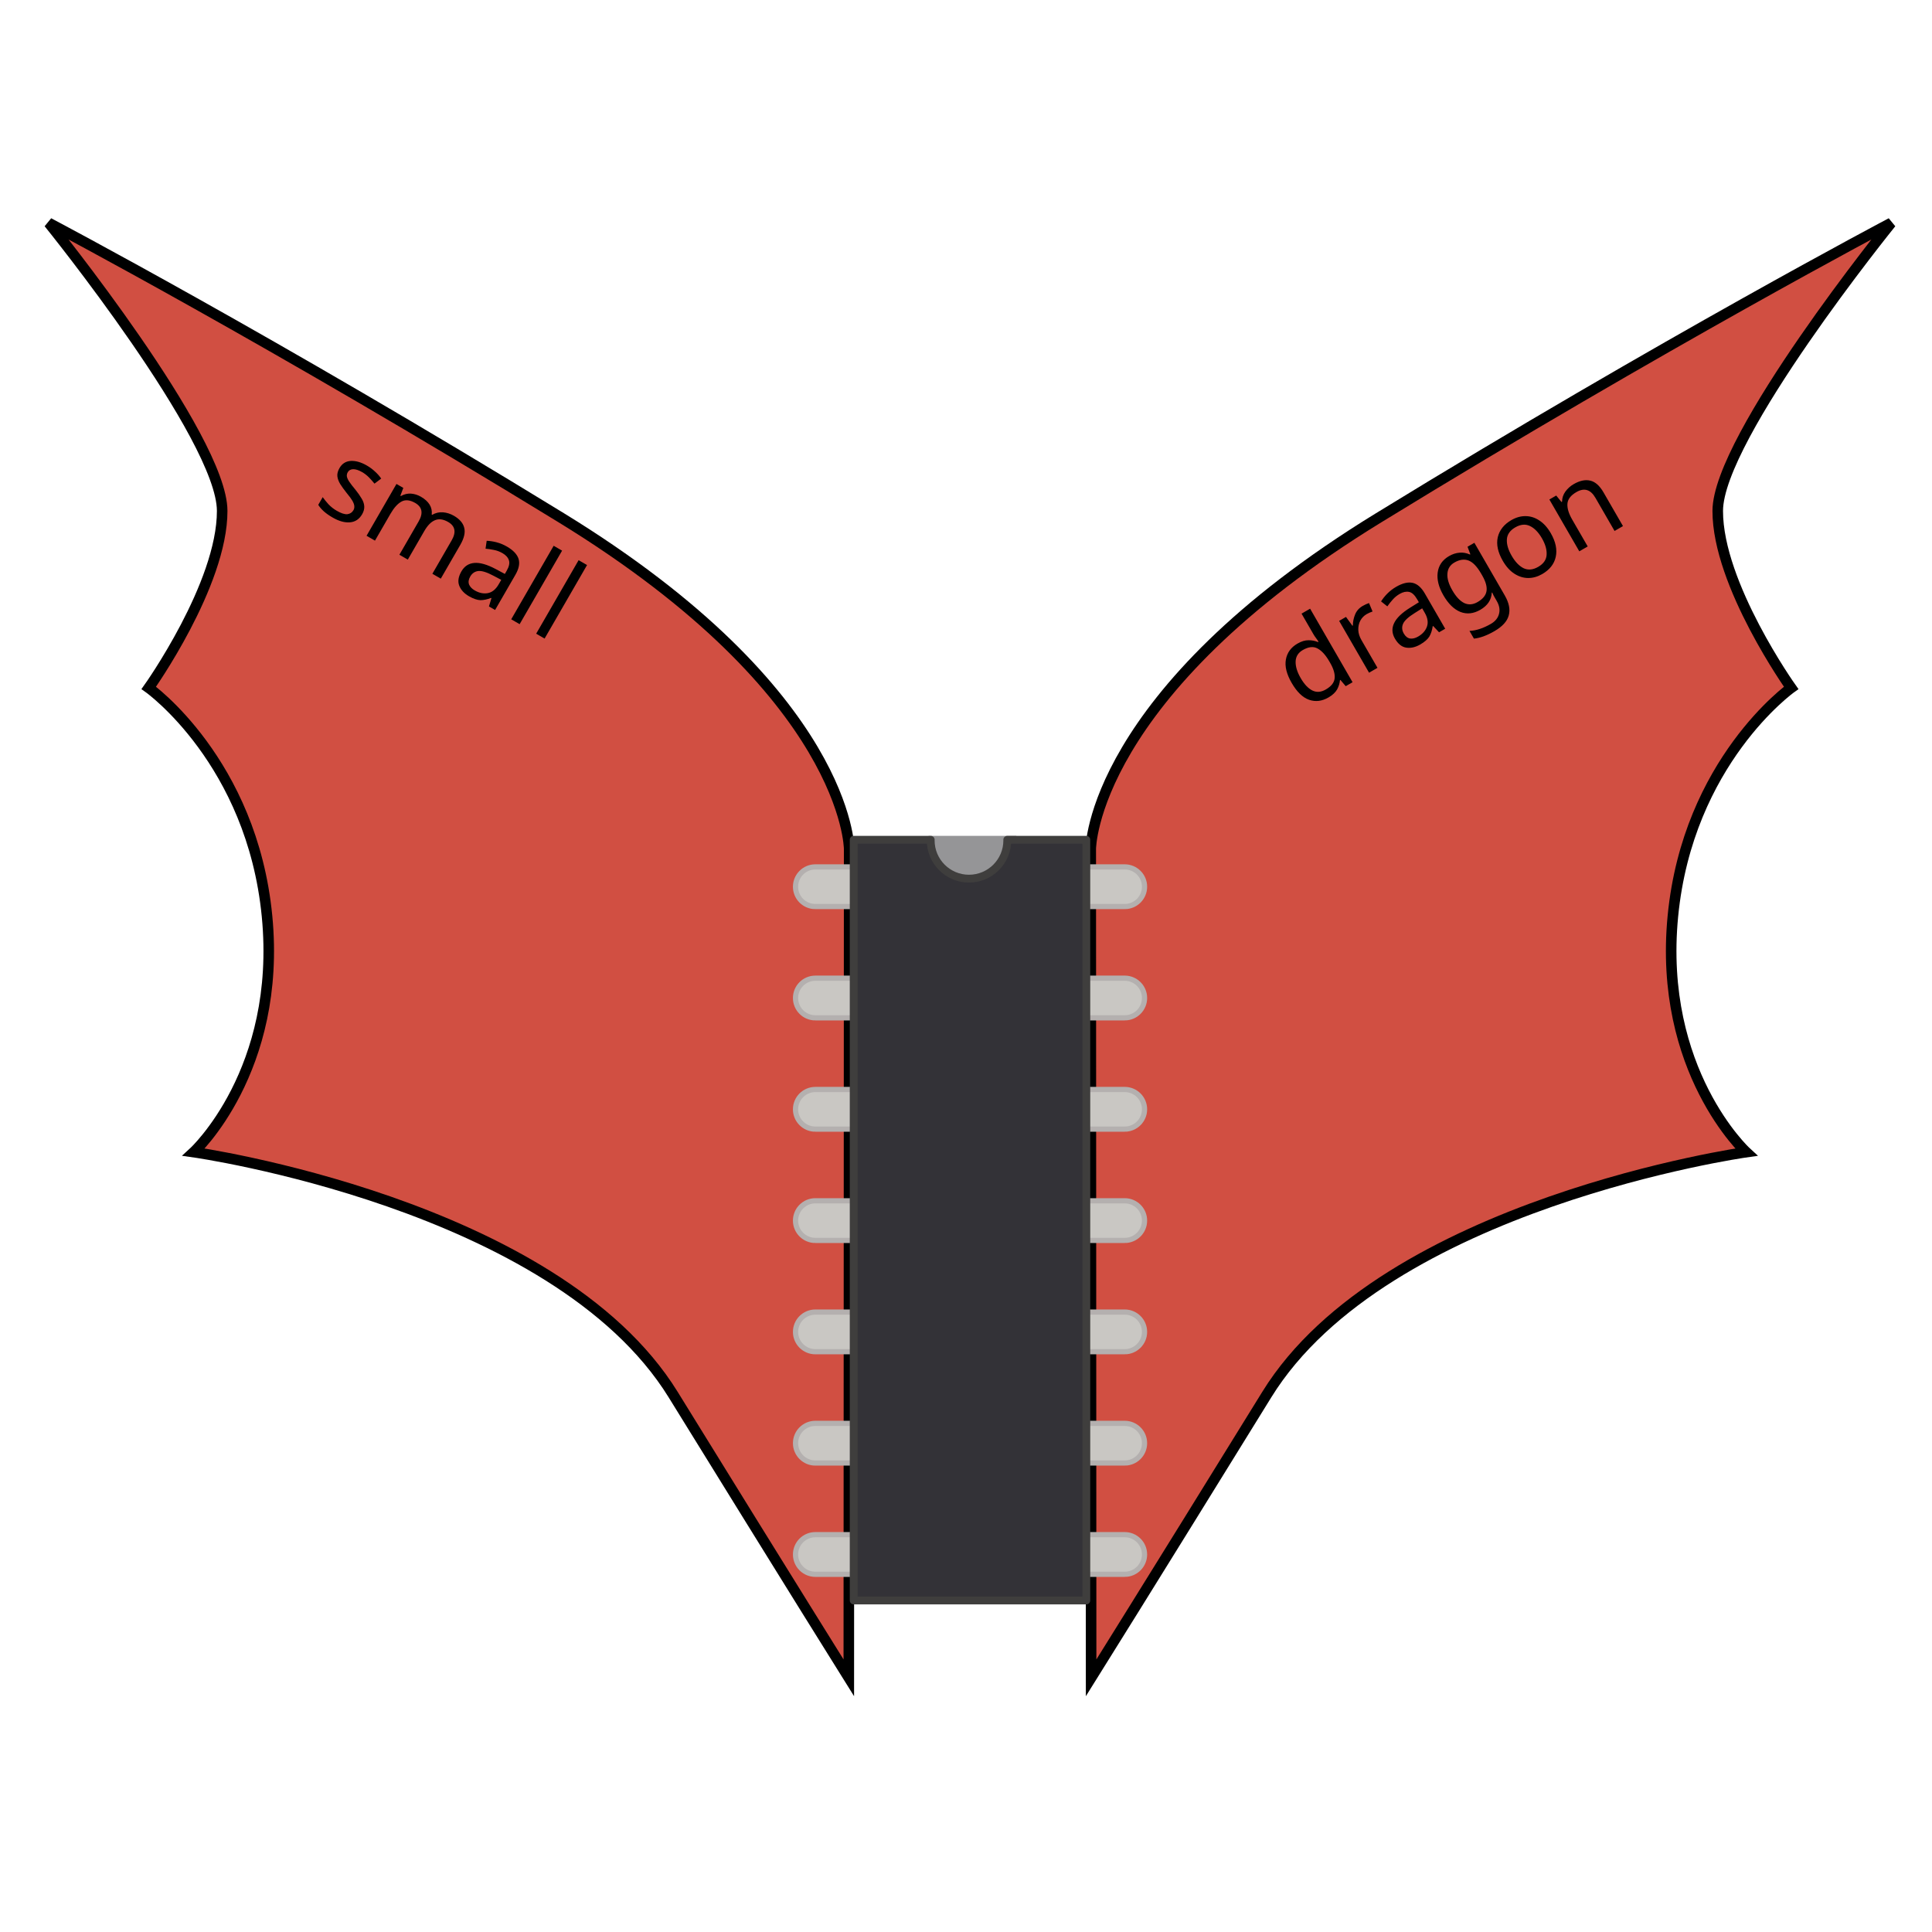
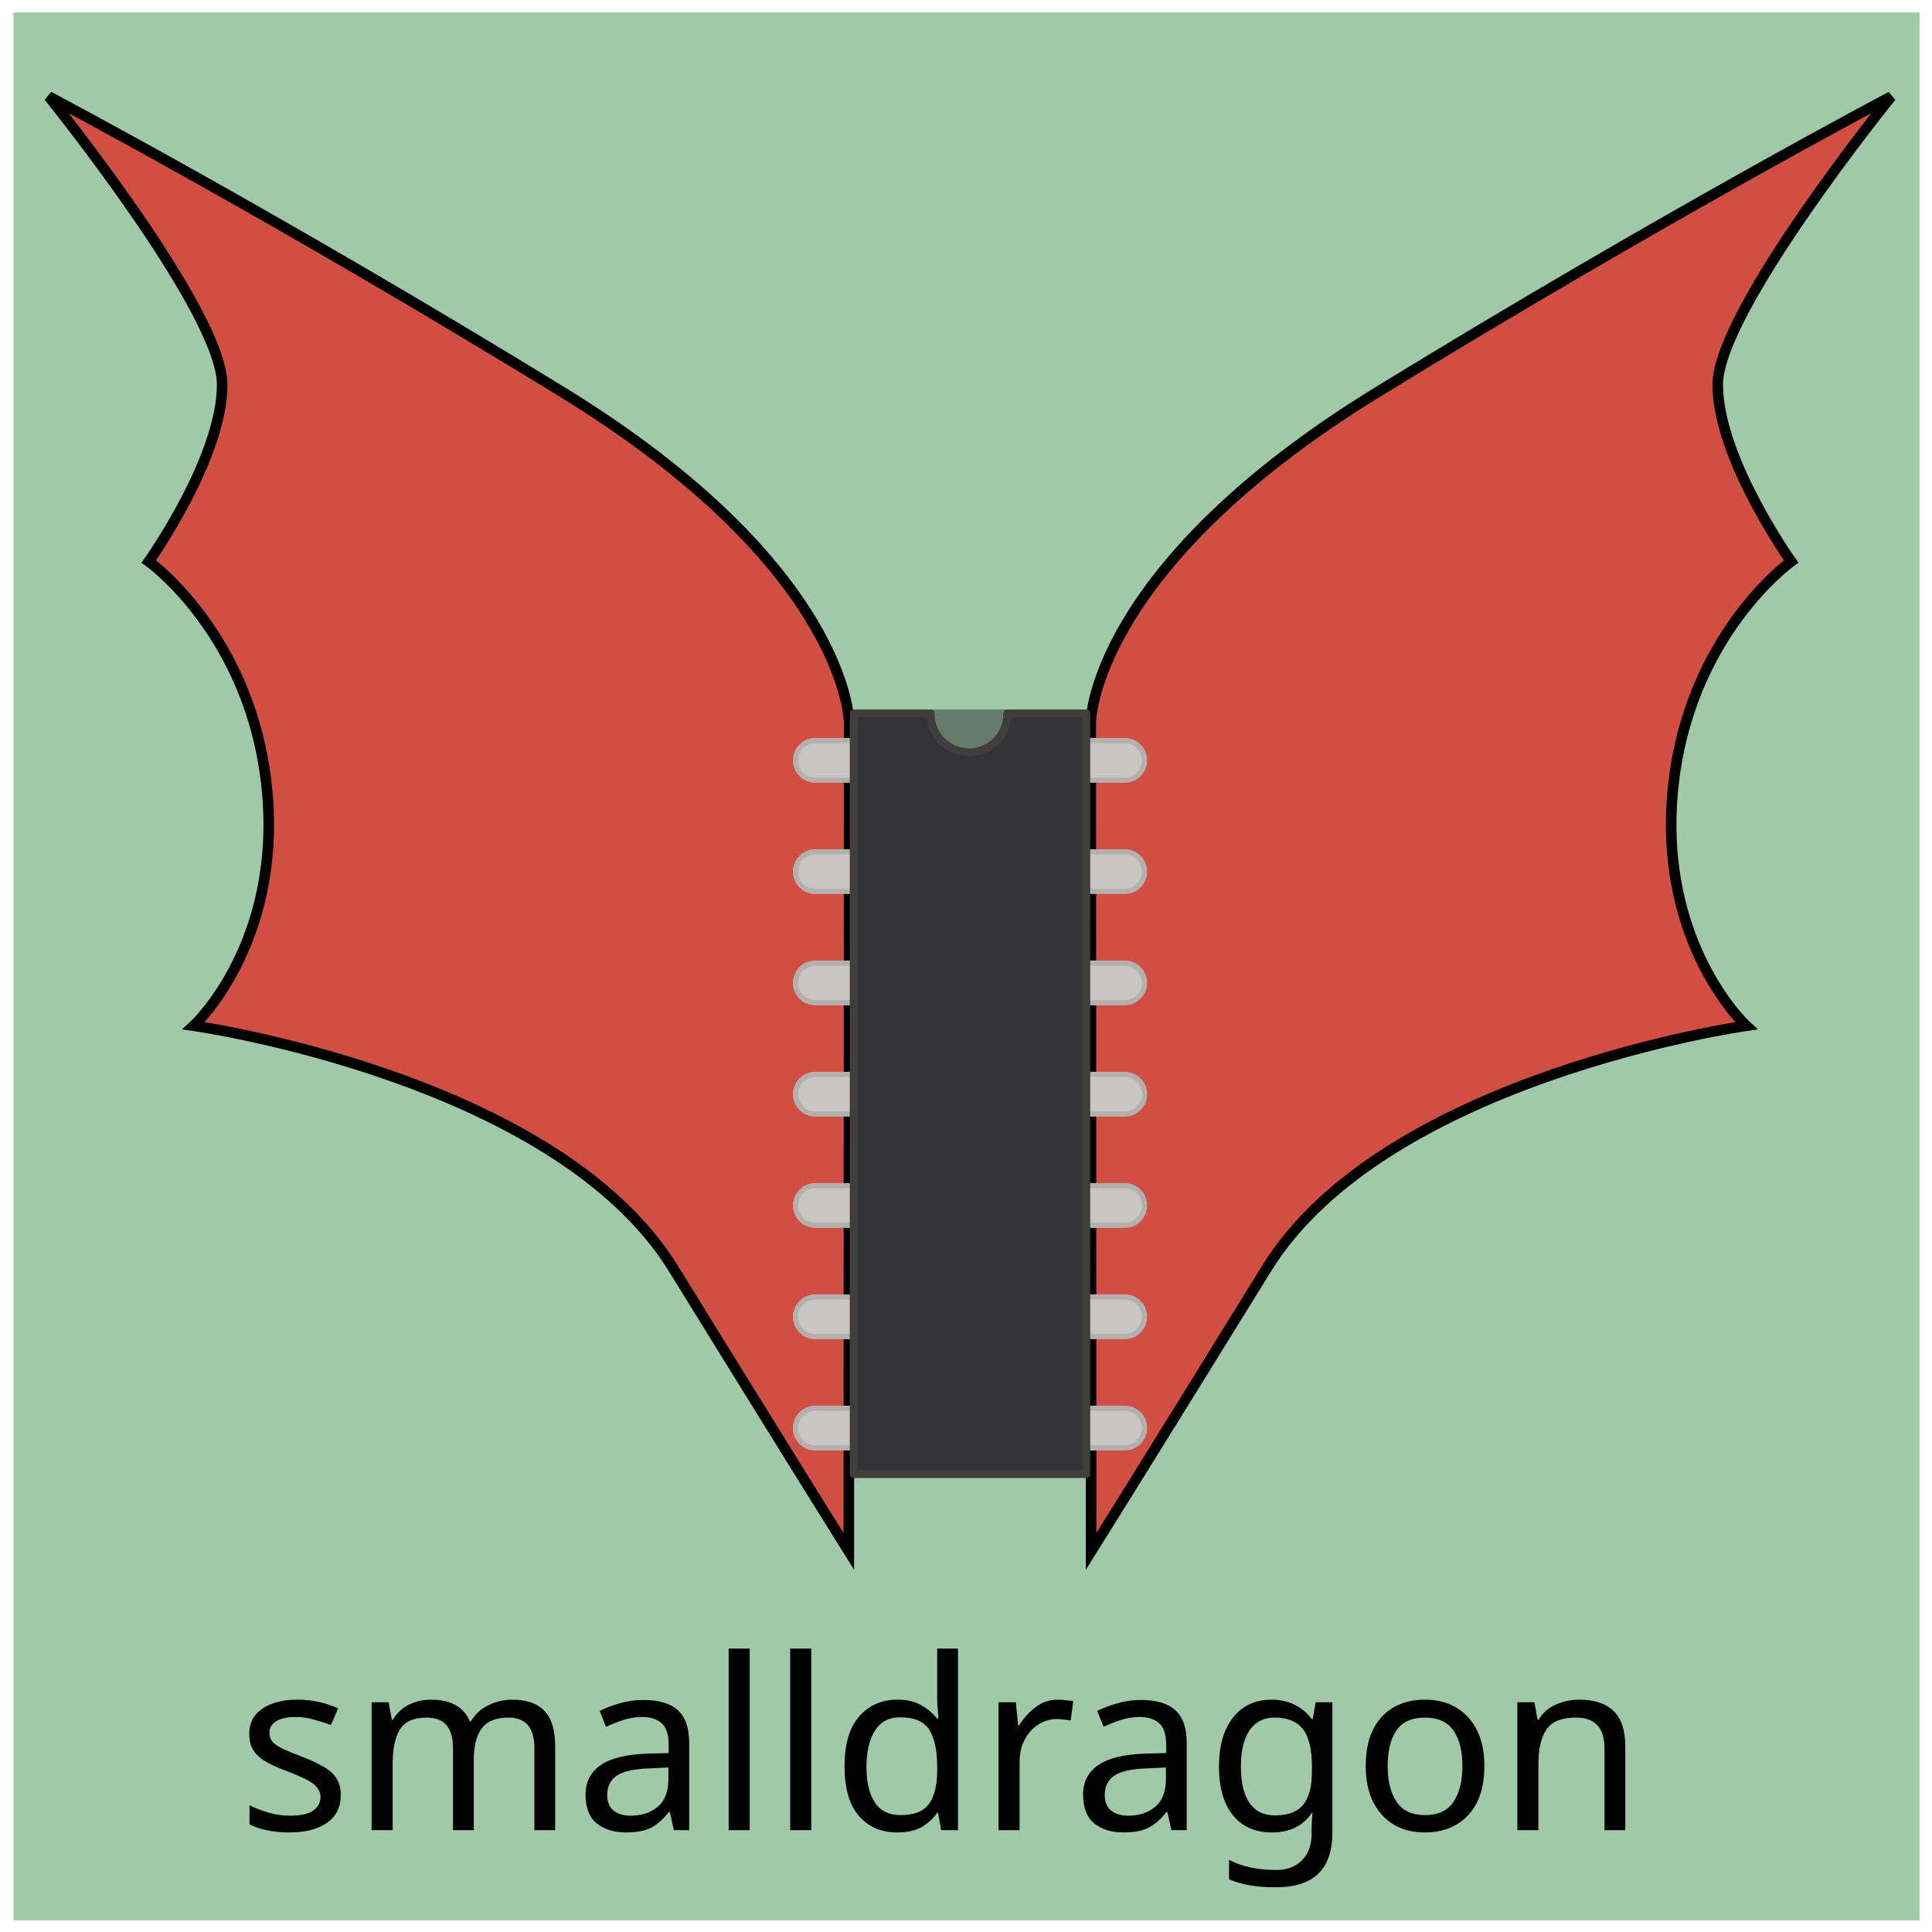
<svg xmlns="http://www.w3.org/2000/svg" id="svg8" version="1.1" viewBox="0 0 200 200" height="200mm" width="200mm">
  <defs id="defs2" />
  <g id="layer3" />
  <g id="layer7" style="display:inline">
-     <path id="path4520-3" d="m 112.914,87.881 c 0,0 0.025,-16.022 29.809,-34.285 29.784,-18.264 53.052,-30.518 53.052,-30.518 0,0 -17.943,22.181 -17.955,29.81 -0.012,7.629 7.601,18.323 7.601,18.323 0,0 -10.693,7.613 -12.244,23.632 -1.551,16.019 7.591,24.426 7.591,24.426 0,0 -37.393,5.282 -49.631,25.099 -12.238,19.817 -18.185,29.322 -18.185,29.322 z" style="display:inline;fill:#d14f42;fill-opacity:1;stroke:#000000;stroke-width:1.092;stroke-linecap:butt;stroke-linejoin:miter;stroke-miterlimit:4;stroke-dasharray:none;stroke-opacity:1" />
-     <path id="path4520-3-9" d="m 87.905,87.881 c 0,0 -0.025,-16.022 -29.809,-34.285 C 28.313,35.332 5.045,23.077 5.045,23.077 c 0,0 17.943,22.181 17.955,29.81 0.012,7.629 -7.601,18.323 -7.601,18.323 0,0 10.693,7.613 12.244,23.632 1.551,16.019 -7.591,24.426 -7.591,24.426 0,0 37.393,5.282 49.631,25.099 12.238,19.817 18.185,29.322 18.185,29.322 z" style="display:inline;fill:#d14f42;fill-opacity:1;stroke:#000000;stroke-width:1.092;stroke-linecap:butt;stroke-linejoin:miter;stroke-miterlimit:4;stroke-dasharray:none;stroke-opacity:1" />
+     <rect style="opacity:1;fill:#9fc9a7;fill-opacity:1;stroke:none;stroke-width:0.659;stroke-linecap:butt;stroke-linejoin:round;stroke-miterlimit:4;stroke-dasharray:none;stroke-dashoffset:0;stroke-opacity:1" id="rect854" width="197.307" height="197.507" x="1.402" y="1.285" />
  </g>
  <g id="layer4" style="display:inline">
-     <g transform="matrix(0,0.4147284,-0.4147284,0,121.287,84.47171)" id="layer3-5">
+     <path id="path4520-3" d="m 112.914,74.797 c 0,0 0.025,-16.022 29.809,-34.285 29.784,-18.264 53.052,-30.518 53.052,-30.518 0,0 -17.943,22.181 -17.955,29.81 -0.012,7.629 7.601,18.323 7.601,18.323 0,0 -10.693,7.613 -12.244,23.632 -1.551,16.019 7.591,24.426 7.591,24.426 0,0 -37.393,5.282 -49.631,25.099 -12.238,19.817 -18.185,29.322 -18.185,29.322 z" style="display:inline;fill:#d14f42;fill-opacity:1;stroke:#000000;stroke-width:1.092;stroke-linecap:butt;stroke-linejoin:miter;stroke-miterlimit:4;stroke-dasharray:none;stroke-opacity:1" />
+     <path id="path4520-3-9" d="m 87.905,74.797 c 0,0 -0.025,-16.022 -29.809,-34.285 C 28.313,22.248 5.045,9.993 5.045,9.993 c 0,0 17.943,22.181 17.955,29.81 0.012,7.629 -7.601,18.323 -7.601,18.323 0,0 10.693,7.613 12.244,23.632 1.551,16.019 -7.591,24.426 -7.591,24.426 0,0 37.393,5.282 49.631,25.099 12.238,19.817 18.185,29.322 18.185,29.322 z" style="display:inline;fill:#d14f42;fill-opacity:1;stroke:#000000;stroke-width:1.092;stroke-linecap:butt;stroke-linejoin:miter;stroke-miterlimit:4;stroke-dasharray:none;stroke-opacity:1" />
+     <g style="display:inline;fill:#000000;fill-opacity:1;stroke:none;stroke-width:0.336;stroke-miterlimit:4;stroke-dasharray:none;stroke-opacity:1" transform="matrix(1.912261,0,0,1.912261,-76.93083,-332.9956)" id="layer1">
+       <text xml:space="preserve" style="font-style:normal;font-weight:normal;font-size:9.69px;line-height:1.25;font-family:sans-serif;letter-spacing:0px;word-spacing:0px;fill:#000000;fill-opacity:1;stroke:none;stroke-width:0.336;stroke-miterlimit:4;stroke-dasharray:none;stroke-opacity:1" x="53.065" y="273.211" id="text852">
+         <tspan id="tspan850" x="53.065" y="273.211" style="font-size:12.919px;fill:#000000;fill-opacity:1;stroke:none;stroke-width:0.336;stroke-miterlimit:4;stroke-dasharray:none;stroke-opacity:1">smalldragon</tspan>
+       </text>
+     </g>
+   </g>
+   <g id="layer5" style="display:inline">
+     <g style="display:inline" transform="matrix(0,0.4147285,-0.4147285,0,121.287,71.3876)" id="layer3-5">
      <path id="path840" d="m 22.601,88.932 c -7e-6,2.732 -2.215,4.947 -4.947,4.947 -2.732,0 -4.947,-2.215 -4.947,-4.947 -10e-6,-2.732 7.31e-4,-10.954 7.31e-4,-10.954 l 9.893,-0.026 c 0,0 -5.2e-4,9.615 -5.27e-4,10.981 z" style="opacity:1;fill:#c9c7c3;fill-opacity:1;stroke:#b4b0af;stroke-width:1.301;stroke-miterlimit:4;stroke-dasharray:none;stroke-opacity:1" />
      <path id="path840-3" d="m 50.381,88.932 c -8e-6,2.732 -2.215,4.947 -4.947,4.947 -2.732,0 -4.947,-2.215 -4.947,-4.947 -1e-5,-2.732 7.3e-4,-10.954 7.3e-4,-10.954 l 9.893,-0.026 c 0,0 -5.21e-4,9.615 -5.25e-4,10.981 z" style="opacity:1;fill:#c9c7c3;fill-opacity:1;stroke:#b4b0af;stroke-width:1.301;stroke-miterlimit:4;stroke-dasharray:none;stroke-opacity:1" />
      <path id="path840-6" d="m 78.161,88.932 c -6e-6,2.732 -2.215,4.947 -4.947,4.947 -2.732,0 -4.947,-2.215 -4.947,-4.947 -1e-5,-2.732 7.31e-4,-10.954 7.31e-4,-10.954 l 9.893,-0.026 c 0,0 -5.21e-4,9.615 -5.27e-4,10.981 z" style="opacity:1;fill:#c9c7c3;fill-opacity:1;stroke:#b4b0af;stroke-width:1.301;stroke-miterlimit:4;stroke-dasharray:none;stroke-opacity:1" />
      <path id="path840-3-7" d="m 105.94,88.932 c 0,2.732 -2.215,4.947 -4.947,4.947 -2.732,0 -4.947,-2.215 -4.947,-4.947 -10e-6,-2.732 7.3e-4,-10.954 7.3e-4,-10.954 l 9.893,-0.026 c 0,0 -5.2e-4,9.615 -5.3e-4,10.981 z" style="opacity:1;fill:#c9c7c3;fill-opacity:1;stroke:#b4b0af;stroke-width:1.301;stroke-miterlimit:4;stroke-dasharray:none;stroke-opacity:1" />
      <path id="path840-5" d="m 133.72,88.93 c -1e-5,2.732 -2.215,4.947 -4.947,4.947 -2.732,0 -4.947,-2.215 -4.947,-4.947 -1e-5,-2.732 7.3e-4,-10.954 7.3e-4,-10.954 l 9.893,-0.026 c 0,0 -5.2e-4,9.615 -5.2e-4,10.981 z" style="opacity:1;fill:#c9c7c3;fill-opacity:1;stroke:#b4b0af;stroke-width:1.301;stroke-miterlimit:4;stroke-dasharray:none;stroke-opacity:1" />
      <path id="path840-3-3" d="m 161.499,88.93 c 0,2.732 -2.215,4.947 -4.947,4.947 -2.732,0 -4.947,-2.215 -4.947,-4.947 -1e-5,-2.732 7.3e-4,-10.954 7.3e-4,-10.954 l 9.893,-0.026 c 0,0 -5.1e-4,9.615 -5.3e-4,10.981 z" style="opacity:1;fill:#c9c7c3;fill-opacity:1;stroke:#b4b0af;stroke-width:1.301;stroke-miterlimit:4;stroke-dasharray:none;stroke-opacity:1" />
      <path id="path840-6-5" d="m 189.279,88.93 c 0,2.732 -2.215,4.947 -4.947,4.947 -2.732,0 -4.947,-2.215 -4.947,-4.947 -1e-5,-2.732 7.4e-4,-10.954 7.4e-4,-10.954 l 9.893,-0.026 c 0,0 -5.3e-4,9.615 -5.4e-4,10.981 z" style="opacity:1;fill:#c9c7c3;fill-opacity:1;stroke:#b4b0af;stroke-width:1.301;stroke-miterlimit:4;stroke-dasharray:none;stroke-opacity:1" />
      <path id="path840-36" d="m 22.601,11.709 c -7e-6,-2.732 -2.215,-4.947 -4.947,-4.947 -2.732,0 -4.947,2.215 -4.947,4.947 -10e-6,2.732 7.31e-4,10.954 7.31e-4,10.954 l 9.893,0.026 c 0,0 -5.2e-4,-9.615 -5.26e-4,-10.981 z" style="opacity:1;fill:#c9c7c3;fill-opacity:1;stroke:#b4b0af;stroke-width:1.301;stroke-miterlimit:4;stroke-dasharray:none;stroke-opacity:1" />
      <path id="path840-3-0" d="m 50.38,11.709 c -6e-6,-2.732 -2.215,-4.947 -4.947,-4.947 -2.732,0 -4.947,2.215 -4.947,4.947 -1e-5,2.732 7.33e-4,10.954 7.33e-4,10.954 l 9.893,0.026 c 0,0 -5.2e-4,-9.615 -5.27e-4,-10.981 z" style="opacity:1;fill:#c9c7c3;fill-opacity:1;stroke:#b4b0af;stroke-width:1.301;stroke-miterlimit:4;stroke-dasharray:none;stroke-opacity:1" />
      <path id="path840-6-6" d="m 78.16,11.709 c -5e-6,-2.732 -2.215,-4.947 -4.947,-4.947 -2.732,0 -4.947,2.215 -4.947,4.947 -1e-5,2.732 7.31e-4,10.954 7.31e-4,10.954 l 9.893,0.026 c 0,0 -5.21e-4,-9.615 -5.28e-4,-10.981 z" style="opacity:1;fill:#c9c7c3;fill-opacity:1;stroke:#b4b0af;stroke-width:1.301;stroke-miterlimit:4;stroke-dasharray:none;stroke-opacity:1" />
      <path id="path840-3-7-2" d="m 105.94,11.709 c -1e-5,-2.732 -2.215,-4.947 -4.947,-4.947 -2.732,0 -4.947,2.215 -4.947,4.947 -1e-5,2.732 7.31e-4,10.954 7.31e-4,10.954 l 9.893,0.026 c 0,0 -5.2e-4,-9.615 -5.3e-4,-10.981 z" style="opacity:1;fill:#c9c7c3;fill-opacity:1;stroke:#b4b0af;stroke-width:1.301;stroke-miterlimit:4;stroke-dasharray:none;stroke-opacity:1" />
      <path id="path840-5-6" d="m 133.719,11.71 c -2e-5,-2.732 -2.215,-4.947 -4.947,-4.947 -2.732,0 -4.947,2.215 -4.947,4.947 0,2.732 7.4e-4,10.954 7.4e-4,10.954 l 9.893,0.026 c 0,0 -5.1e-4,-9.615 -5.2e-4,-10.981 z" style="opacity:1;fill:#c9c7c3;fill-opacity:1;stroke:#b4b0af;stroke-width:1.301;stroke-miterlimit:4;stroke-dasharray:none;stroke-opacity:1" />
      <path id="path840-3-3-1" d="m 161.499,11.71 c 0,-2.732 -2.215,-4.947 -4.947,-4.947 -2.732,0 -4.947,2.215 -4.947,4.947 0,2.732 7.4e-4,10.954 7.4e-4,10.954 l 9.893,0.026 c 0,0 -5.1e-4,-9.615 -5.3e-4,-10.981 z" style="opacity:1;fill:#c9c7c3;fill-opacity:1;stroke:#b4b0af;stroke-width:1.301;stroke-miterlimit:4;stroke-dasharray:none;stroke-opacity:1" />
      <path id="path840-6-5-8" d="m 189.278,11.71 c -1e-5,-2.732 -2.215,-4.947 -4.947,-4.947 -2.732,0 -4.947,2.215 -4.947,4.947 -1e-5,2.732 7.3e-4,10.954 7.3e-4,10.954 l 9.893,0.026 c 0,0 -5.2e-4,-9.615 -5.2e-4,-10.981 z" style="opacity:1;fill:#c9c7c3;fill-opacity:1;stroke:#b4b0af;stroke-width:1.301;stroke-miterlimit:4;stroke-dasharray:none;stroke-opacity:1" />
    </g>
-     <g transform="matrix(0,0.4147284,-0.4147284,0,202.9885,84.47171)" id="layer1-6">
+     <g style="display:inline" transform="matrix(0,0.4147285,-0.4147285,0,202.9885,71.3876)" id="layer1-6">
      <rect y="235.766" x="4.956" height="21.899" width="10.341" id="rect837" style="opacity:1;fill:#333337;fill-opacity:0.517;stroke:none;stroke-width:1.951;stroke-miterlimit:4;stroke-dasharray:none;stroke-opacity:1" />
    </g>
-     <g transform="matrix(0,0.4147284,-0.4147284,0,121.287,84.47171)" id="layer2-2">
+     <g style="display:inline" transform="matrix(0,0.4147285,-0.4147285,0,121.287,71.3876)" id="layer2-2">
      <path id="rect815" d="M 5.934,21.293 V 41.028 c 0.049,-0.002 0.097,-0.003 0.146,-0.005 5.279,1.62e-4 9.559,4.28 9.559,9.559 -1.7e-4,5.279 -4.28,9.559 -9.559,9.559 -0.049,-0.002 -0.097,-0.004 -0.146,-0.007 V 79.362 H 195.812 V 21.293 Z" style="opacity:1;fill:#333237;fill-opacity:1;stroke:#3f3e3d;stroke-width:1.951;stroke-linecap:butt;stroke-linejoin:round;stroke-miterlimit:4;stroke-dasharray:none;stroke-opacity:1" />
    </g>
  </g>
-   <g id="layer5" />
-   <g style="display:inline" transform="matrix(1.092242,0,0,1.092242,-8.726916,-102.3779)" id="layer1">
-     <text xml:space="preserve" style="font-style:normal;font-weight:normal;font-size:10.583px;line-height:1.25;font-family:sans-serif;letter-spacing:0px;word-spacing:0px;fill:#000000;fill-opacity:1;stroke:none;stroke-width:0.265" x="103.287" y="103.787" id="text1818" transform="rotate(30)">
-       <tspan id="tspan1816" x="103.287" y="103.787" style="stroke-width:0.265">small</tspan>
-     </text>
-     <text xml:space="preserve" style="font-style:normal;font-weight:normal;font-size:10.583px;line-height:1.25;font-family:sans-serif;letter-spacing:0px;word-spacing:0px;fill:#000000;fill-opacity:1;stroke:none;stroke-width:0.265" x="33.134" y="205.263" id="text1822" transform="rotate(-30)">
-       <tspan id="tspan1820" x="33.134" y="205.263" style="stroke-width:0.265">dragon</tspan>
-     </text>
-   </g>
  <g style="display:inline" id="layer2" transform="rotate(-90,106.9302,153.3587)" />
</svg>
